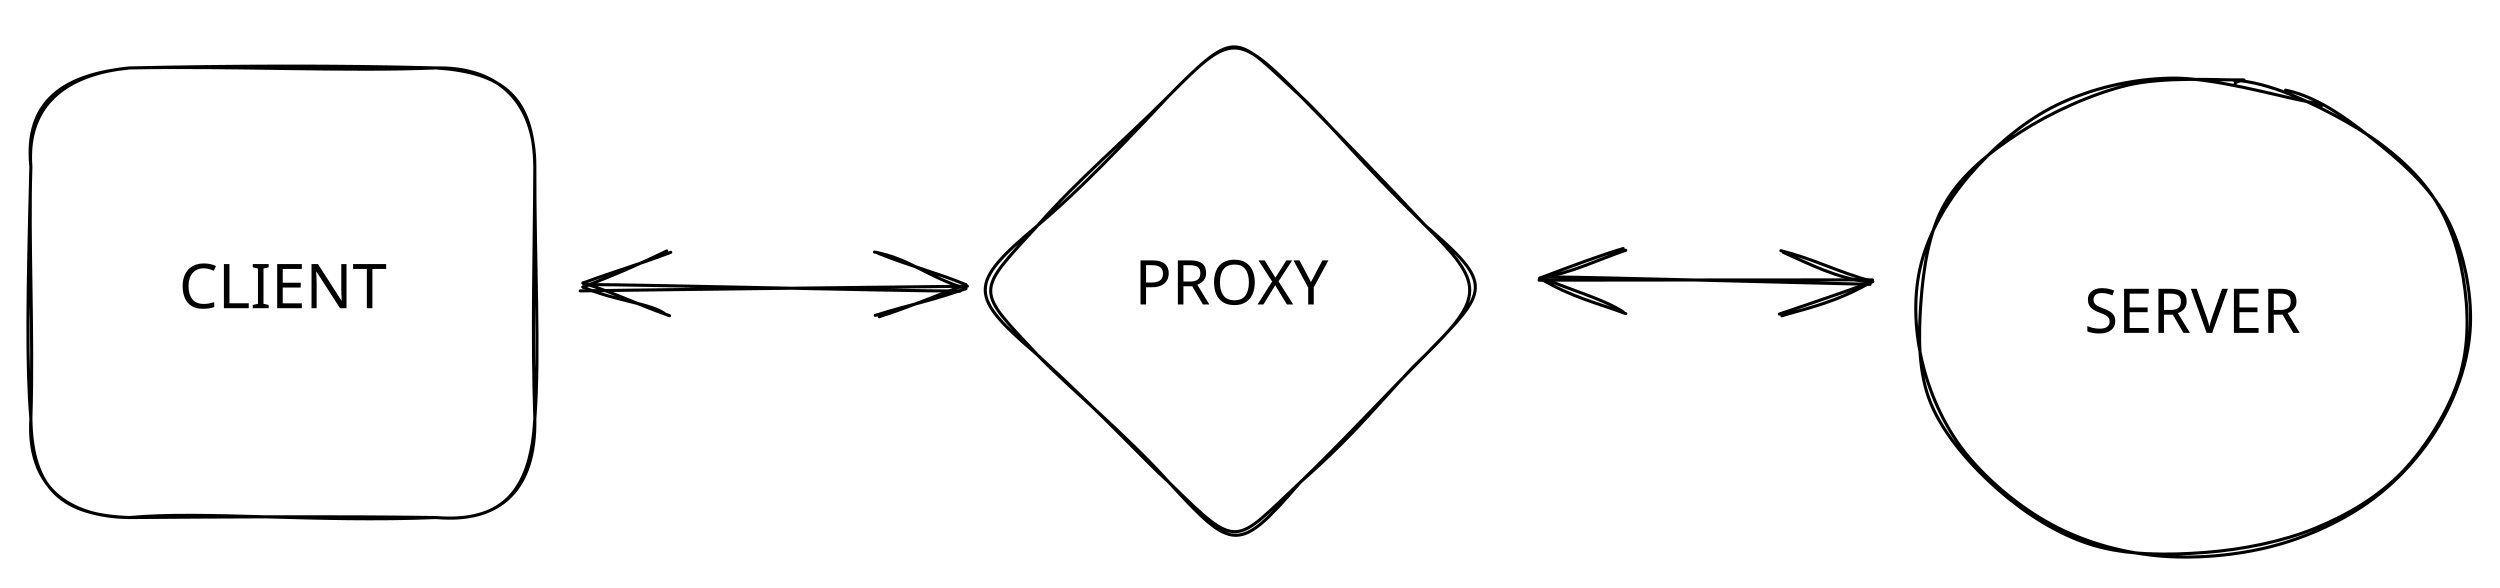
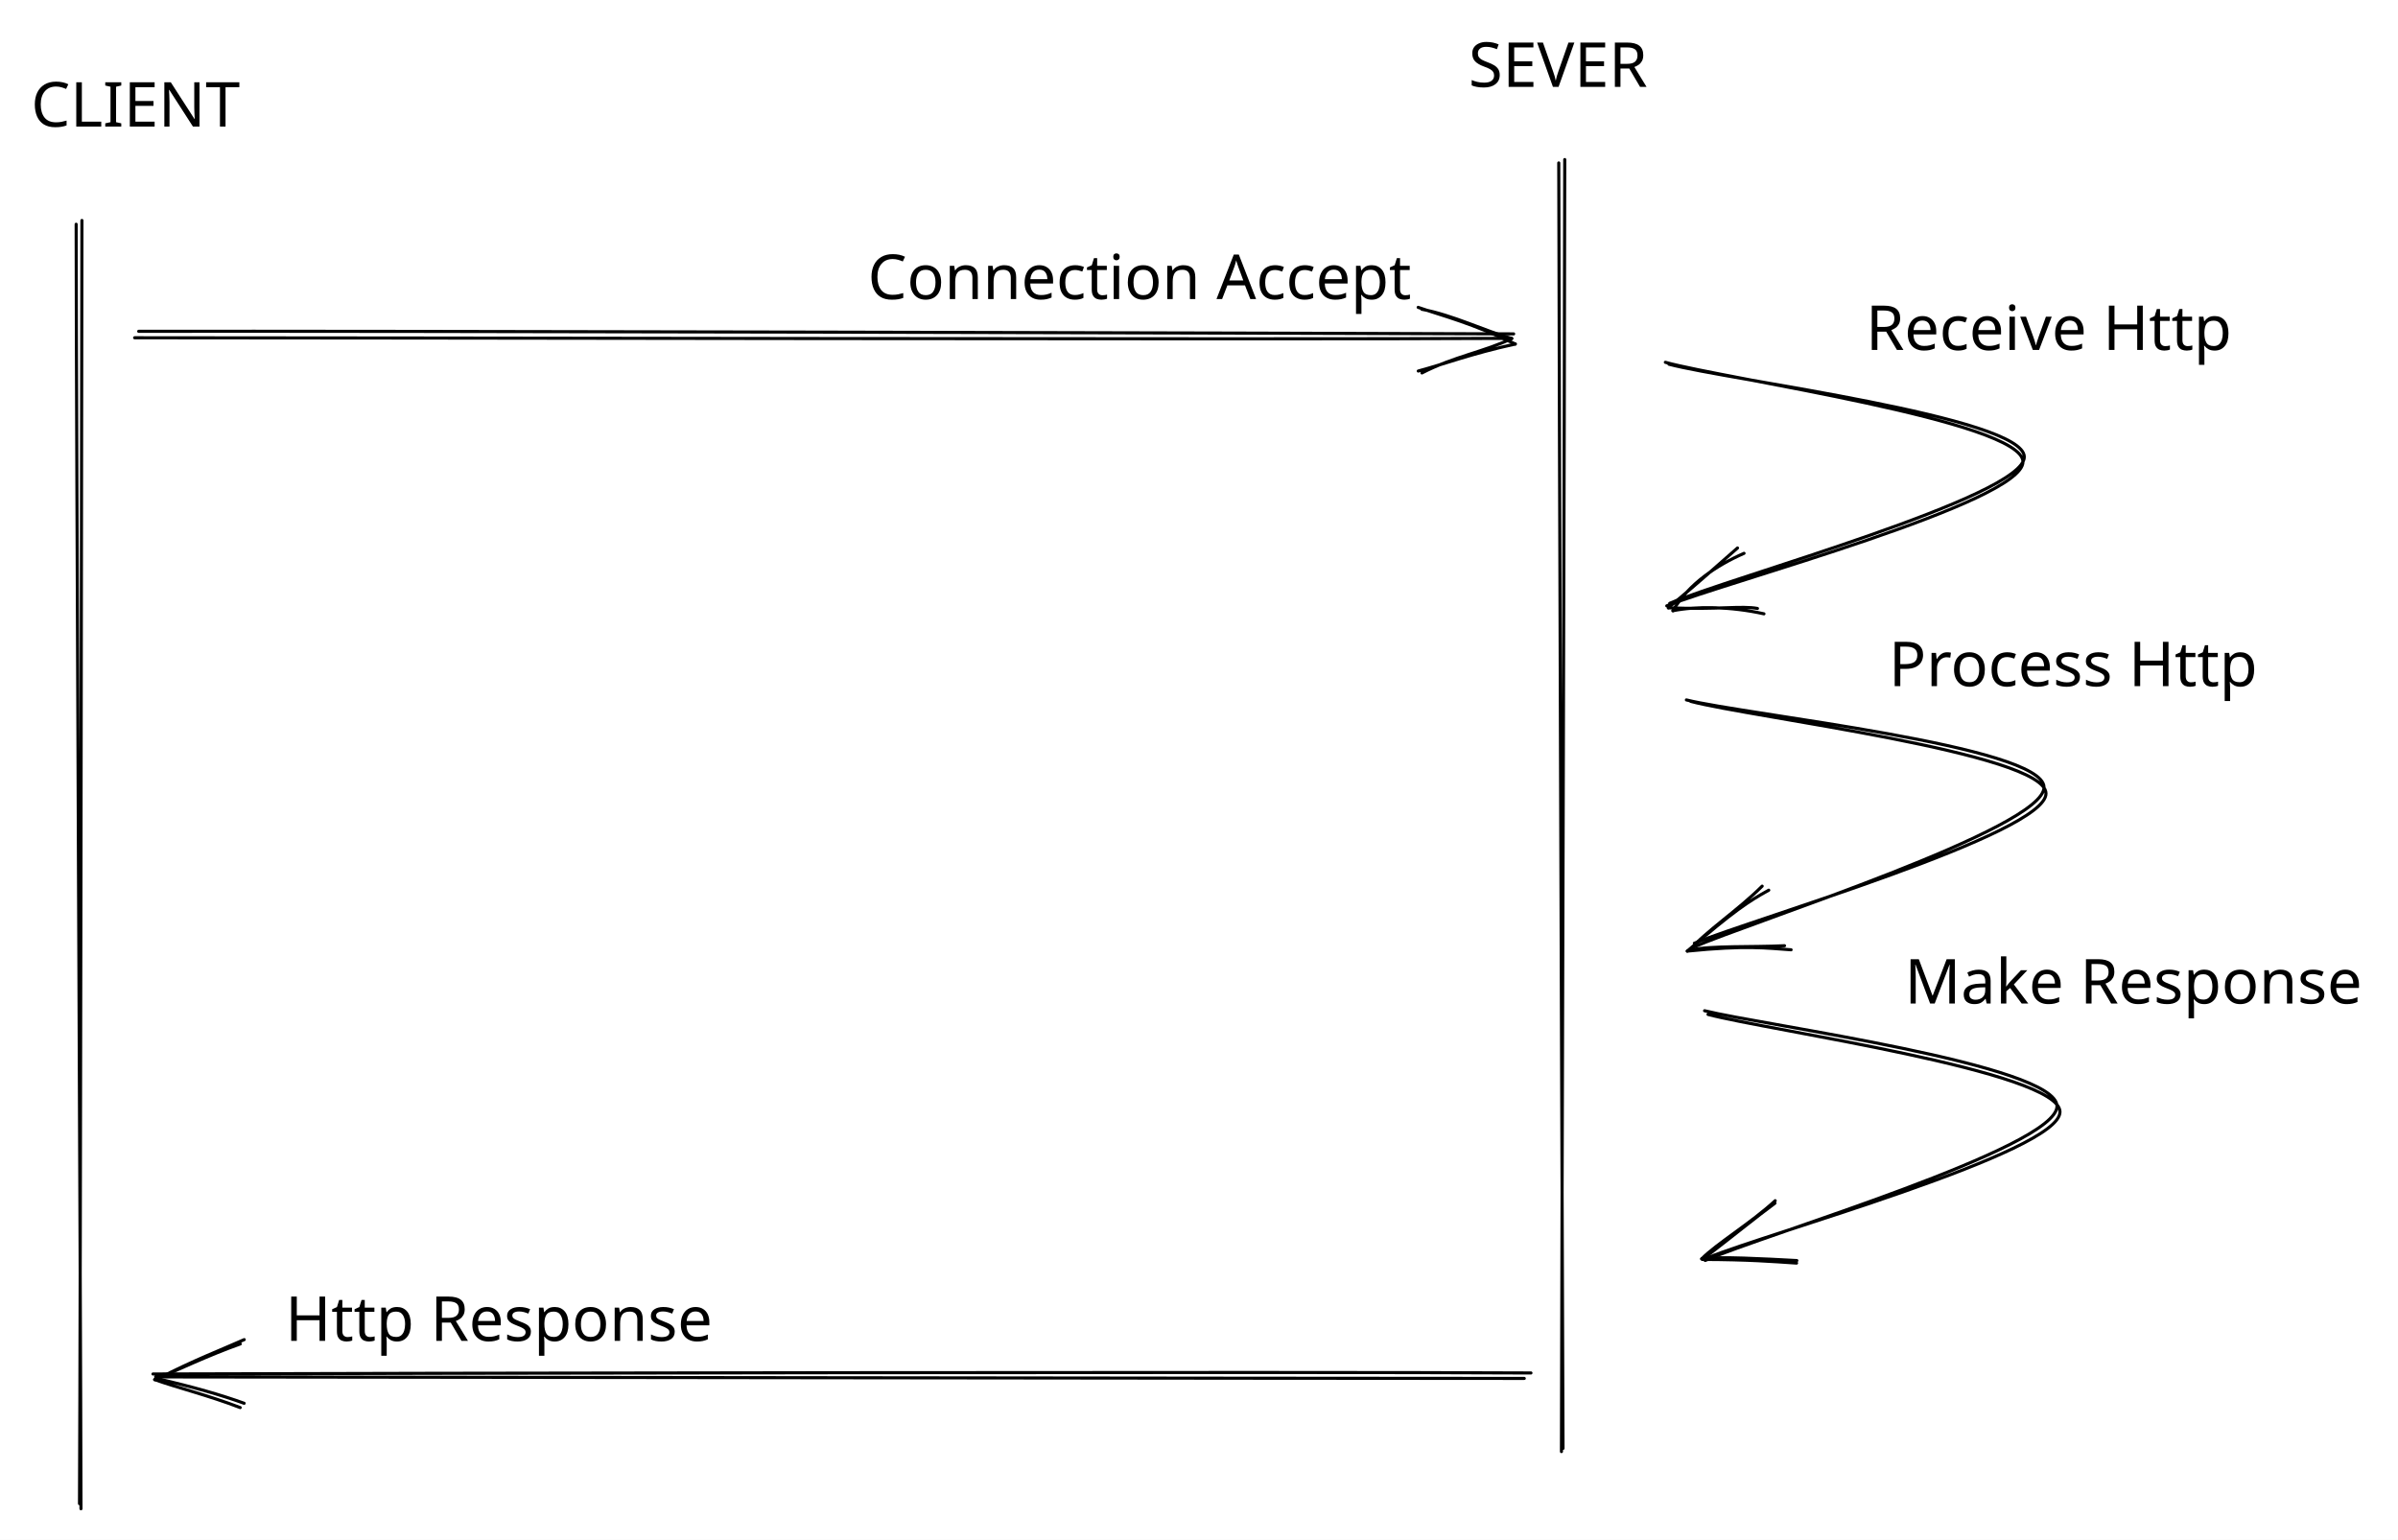
- <svg xmlns="http://www.w3.org/2000/svg" version="1.1" viewBox="0 0 809.6 190.4" width="809.6" height="190.4">
+ <svg xmlns="http://www.w3.org/2000/svg" version="1.1" viewBox="0 0 772.695 496.307" width="772.695" height="496.307">
  
-   eyJ2ZXJzaW9uIjoiMSIsImVuY29kaW5nIjoiYnN0cmluZyIsImNvbXByZXNzZWQiOnRydWUsImVuY29kZWQiOiJ4nN1YW1PbRlx1MDAxOH3nV3ic16Ds/ZK3XHUwMDAwTobSglx1MDAwN2hcdO1kmI0k26plSUhyuGT47/0kXHUwMDFi62Y5dlx1MDAxMlxct1xmXHUwMDAz9l7P7p7znW/3616n001cdTAwMWZcIrf7ttN1723je05s7rqvs/Ivbpx4YVx1MDAwMFUk/56E09jOW47SNErevnljoshcdTAwMWF66ecwXHUwMDFjW3Y4mXVzfXfiXHUwMDA2aVx1MDAwMlxy/4Lvnc7X/G9poti1U1x1MDAxM1xmfTfvkFdcdTAwMTVzMVQvPFxyg3xagokgXHUwMDFhSV608JIjmC51XHUwMDFkqFx1MDAxZVx1MDAxOD9xi5qsqOtccsJBz1xm749vXCKNbydfeuc47Fx1MDAxNbNcdTAwMGU8379IXHUwMDFm/NmijD2axiVMSVx1MDAxYYdj98pz0lx1MDAxMdTjWvmiX1x1MDAxMsKmXHUwMDE1veJwOlx1MDAxY1x1MDAwNW6SVPqEkbG99CErQ1x1MDAwNfzZJrztXHUwMDE0JffZOqW2XGJCXGJcdTAwMTOCJKKY8EV1Nlx1MDAwMKHUXHUwMDEyUI1cdTAwMDRGlGMuSFxy2WHoh3GG7Fx1MDAxNcp/XG5sn409XHUwMDFlXHUwMDAywMBZtEljXHUwMDEzJJGJ4cSKdnfPa1x1MDAxNtTCWmuFhdKMXHUwMDAzlEWTketcckdp1obxVjhufjBcdTAwMThcdK4olaWaXGZEdOzkXHUwMDFj+VTeusCZb90zaVxu2tB5yVOxnKx9r063MuUqtEvd+2KNJZJwyX+ZTN2r5MKNP1x1MDAxZXqXp4np33RcdTAwMTftnl4vXHUwMDFmdtZ5f19p++TkXGZdXHUwMDBiffL3ZVx1MDAxYf02PjuozvI8v4nj8K407vxTsf5p5JhcdTAwMTmXsZCSXHUwMDExKiRsfkFcdTAwMGXfXHUwMDBixlBcdTAwMTlMfb8oXHUwMDBi7XFB/71cdTAwMTLghuwq6y8pXHUwMDBl43bFUVxyMFx1MDAxNCNrK275Zu644ihBlso4TFx1MDAxMceSS1VcdTAwMTWcplx1MDAxNstqNeacSMrYi1x0TqGmwIioXHUwMDBiilGkXHUwMDA10lxcbaCnXG5pXHUwMDFhwlnFQaE5p1x1MDAxYnCwOOswSC+8x5xIqFL63kw8/6FyXFw5OWF7XHUwMDBlfz3unV6WdzBxYc5sXHUwMDEwrCqt3/neMKNv14ZVuHGF2alcdTAwMDdWtmgw8Vx1MDAxY6dsNjZAMDBmfLyOSYSxN/RcdTAwMDLjX1ZcdTAwMTGulJrr+16ULPe3VrVhxVx0XCKSULa22vy7o/ji8spV2p3cjk6Sy9G1xruuNqV07lx1MDAxOEAtgpGmNbVRkWtcdTAwMTErilx1MDAxMWdCqVx1MDAxN1NcdTAwMWJuN9rC3jhvs8Bne9NcdTAwMDBZYSo3kWPT3shL2dv9+OhcdTAwMDY/fGZJXHUwMDEwTXs3XHUwMDBm1GYjf7Cuvamr3snp5FxivT85/3A9VPtcdTAwMDfk6IP8afamOCqZz9btXHLSXHUwMDFiODvITdTaglu+mTsuOE21JYHnXGaCXHUwMDBiXHUwMDAz42BcdTAwMTXBUYS3ZW9Sr2NvWb7IKadcdTAwMTRtIKhcdTAwMWbwN6a52ICEP+ZvXHUwMDE3vfM/eudb9bdvmETd3+ZcYldqzfHMJFxmnKX+xlvlppDCislccuT2+DjAv/dcdTAwMWbxrTk0av/uz16fvme7Ljeuqlx1MDAwMiNcdTAwMDRv78KmmlxuXHUwMDAzorfZ3FxccVx1MDAwNIFcdTAwMTNcdTAwMGKB+CaK26KFnfc/9kdcdTAwMDZcdTAwMGbT5JGdRbdcdTAwMTifOlx1MDAwN2xcdTAwMGI3tP+9Nba+tTAhpGJcdTAwMWJkosuPaMeVKmjtaUWTVqX8ZKVcbtFcdTAwMTRq01xuXHUwMDAxXHUwMDA2x1hvy1xupShnsS9thf3zs4/XW3XCb9hJ3Vx0Z1x1MDAwMFcqa6bsZTYo26SlJSVcXMDNZm1trY5gO6otxpVF4eJcdTAwMDT3Oy2YYvWkk1VuefrFhFx1MDAwNlqu4KBLXHUwMDFjXHUwMDEy1XWH4WqAMVeSbaC77zLElVx1MDAxZVx1MDAwMJ7Mv0eOSWri9MBcdTAwMGJcdTAwMWMvXHUwMDE4VoHNXHUwMDFm59d5+MhcdTAwMDVsTzOU+8hCXHUwMDA0aymV5kRLXHUwMDA2cVOJUruhiXLYjeW6gfNtXHUwMDE4q1VZglx1MDAwMShcdTAwMTBcdTAwMDNbXHUwMDEykENRSeFcdTAwMTc1UVx1MDAxMIszpCDJopJhxFx1MDAxNGJcclS+SdLDcDLxUtjvfuhcdTAwMDVpfV/zXHJ8l2l75Fx1MDAxYWeJ0GFhq6qjbNBqwlN86lx1MDAxNHzLvyw+f3q9tHU7g2vd98r/N49YrYk7h+xVK6HWj1irc6NcdTAwMWSNWFIoK3twV1JqostcdTAwMGZPs4hFWuLZT49YSORcdTAwMTdywlx1MDAxOGaQmS95lWpcdTAwMDQszoHt2fPhv1x1MDAxYa82zFk3jVdrXHUwMDA3iixeUco0RVRn5oKUxqVm83BFLUUhkGRcdTAwMGb+XHUwMDAySYK/L3qtvl1Xolx1MDAxN1x1MDAwNixUU40wXHUwMDE1KJu2iYlbRFxuXHUwMDAx0JFQSDDSPJH/WvBqI3OtdzV27c3H65ooukiBZotcdTAwMDNcdTAwMDBee8481SxW3f3iuXdcdTAwMDdNnb1cdTAwMWHkP1lcdTAwMGWX72BcdTAwMTZ53Jz7T3tP/1x1MDAwMOeOiZMifQ==
+   eyJ2ZXJzaW9uIjoiMSIsImVuY29kaW5nIjoiYnN0cmluZyIsImNvbXByZXNzZWQiOnRydWUsImVuY29kZWQiOiJ4nO2aWVPbSFx1MDAxMMff+Vx1MDAxNC7ymtLOfeSNYFx1MDAxM67lMOBcdTAwMDS2UpQsy7awLFx0acCQVL77toRjyTJcdTAwMDbDXHUwMDFhoqXwXHUwMDAz2HOpNTO//neP9HOlVls1t5G7+qm26t44tu91Ynu0+jEtv3bjxFx1MDAwYlx1MDAwM6hcItnvJLyKnaxl35go+fTXX3ZcdTAwMTRZPc+0w3BgOeHwrpvru0M3MFx0NPxcdTAwMDd+12o/s7+FXHUwMDBi+V7gZm2z0vwyXHUwMDE4iXLpXlx1MDAxOGSXXHUwMDE0Wlx1MDAxMKZcdKeTXHUwMDA2XlKHK1x1MDAxObdcdTAwMDO1XdtP3LwmLVq93Klfb5ycsvONnc2t46C9edRcYlR+1a7n+0fm1r+7XHUwMDFm2+lfxVx1MDAwNZtcdTAwMTJcdTAwMTOHXHUwMDAz96vXMf3UrlL5pF9cdTAwMTLCfOW94vCq11x1MDAwZtwkmepcdTAwMTNGtuOZ2+z+0KTUXHUwMDBletlcdTAwMTh5yU060ZpMfmc9hLZcdTAwMDSCj8CIcsxcdTAwMDUpmbJcdTAwMWX6YZya8lx1MDAwMWWf3Ji27VxmemBR0Jm0MbFcdTAwMWQkkVx1MDAxZMPq5O1G45vMXHLpu16vb6CIYWIpXHUwMDE4XHUwMDE0K4pcdTAwMTFnQudcdTAwMTd3s3nHVDJcIlx0Z3lNesloq5Ot/vfizFx1MDAwNJ3xzPzeXHUwMDBl+YYg45JfufFp+0ZhI+VDXUVcdTAwMWT7btWxkJJhzMBcdTAwMDDBJ/WwuVx1MDAwNlBcdTAwMTlcXPl+Xlx1MDAxNjqDezZKYuzYfPaCjlx1MDAxN/TKXdygM6fGt1x1MDAxM7NcdTAwMWVcdTAwMGWHnlx1MDAwMTNcdTAwMGVCLzDlXHUwMDE22bhrcVx1MDAxY476rt25Z+S5dVE6XFxOTvrJv9XyNcp+TL5///h465m1zHuvXHUwMDE0/4/XYGFmXHRD5dLfzGpcIrRGanFkW5dOXHUwMDE4eOuHjbWDi+FXXHUwMDE4pH6rvlZcdTAwMWRZXHSIcq215FxccU1lvlx1MDAxM7P+7K5cdTAwMTbmgcFGXHUwMDE1XFyUXGZ7YYC5hdOrXHUwMDBizVx1MDAxNGGk4D3GXHUwMDAwXHUwMDBizVx1MDAwNVx1MDAxM0LIP1xuMEcqn5d3gO9tPbOWT1x1MDAwNNhOTb6XYMXLpVx1MDAxM9VVTCHGc+/+XHUwMDE4we1R3LrcO1nzv4ziTYxcdTAwMWIn58bVVSeYYmxcdTAwMTFAL5UyJpBmU1x1MDAwNFx1MDAxM8Qyx0kpXHUwMDE3XHUwMDFh/lx1MDAxNKqXTTBjdI4hXHUwMDEzonPLx1x1MDAwNFx1MDAwYqSkXHUwMDAyXHUwMDE1/oNcbowkIeDc/rdcdTAwMDCX0Vgqw3PXtNR7IYaNe2PuRVx1MDAxOONy6W+EsdSYXHUwMDEwTdniXHUwMDEwx6MwXGZks35B+uImulx1MDAwZZBcdTAwMWbu/qg6xFx1MDAxMNJYNPWOlEqlkSjF0ZJbLIVTY86JpOzlIMYyJ2GCLcld7JhbrpBS7GmR89QmforCXHUwMDEyXCJcYs5v+Vx0gHbDwFx1MDAxY3k/Mlx1MDAxZoGmSjfsoeffTq1Xtj1hftbDIHBcdTAwMWRcdTAwMDO7sLbmOG5kirOZuFkoXHT91FTHNd/rXHUwMDA1WaTpdqc3ufEgL51UmzDKayFeNDZcZlx1MDAxN2/NQFx1MDAxZcZez1x1MDAwYmz/eK5Rz0JtPmmEYaXJU9TSXHS6276X7Pp74f75aLBpr1x1MDAxZp9dVFx1MDAxZDRZXGL473rIXHUwMDE3Y6mQ1j2AXHUwMDEyXHUwMDE2jFx1MDAxM0y1elxylv6D2D2LpaNGq9GsXHUwMDAyP3eGPI9cdTAwMTkyj1x1MDAxOU5Am1x1MDAxOCzewszg07Pts3pjZN8kvdtYsmOB2vtVZ4ZIMecgJeuPdVaLKOIgVFKVXHJbXHUwMDFlUOqeJPFcdTAwMWWgXHUwMDE4I1xi0tlC6v52gFrf3WrsXHUwMDFkV4GosSVcdTAwMGZcIjU3a8N8vlx1MDAxMCGuiVwiaHGoviHjJ/u8fWT0mez96DpqONyoOlSQmU5hXHUwMDA0XuS1zkoxZlx1MDAxNtKQdWGkXHUwMDA0YvBtXHUwMDE2K6ksxVx1MDAxOKZcdTAwMDKBYlx1MDAxMqBpNlx1MDAwMqTQW1L8XHUwMDA0yN4zt9fL3OYvcvqhyOKSUFxmLj09JFGPjmZhRYBLXHUwMDAxeifSQVVxtJnNklx1MDAwZrdS/P9U5WWqXFw4yVx1MDAwYlx1MDAxNXhcdMGQWDxcXG06p+jWadJLf7R/XHUwMDExXHUwMDFjtm7WSL3yx7NK5FOQ9dD4tY5zMFkoXHUwMDEzXHUwMDA0TyUxppK+xfC16Tqud+3WNo2JqqC5U/Y8T3lJQXdKUFx1MDAwMbxcdTAwMTSmWcmFmWrF3tDpNJvx6Tn53Oy3LjbVaFB5pjC2qJJcXFxiisFpXHUwMDE1tlPan1x1MDAxMmxpXHUwMDAxXkwgqsDjaf5yhC1Dh7GWXHUwMDFhqCgmIe9C/C7Ey1x1MDAxNWKM5zpccoIyLdZocSVcdTAwMWVcXDh0KFojI3uX6/7BZVwidr5tV95rSP6Q10DIwuA1XHUwMDE05ShdXHUwMDAw8nJcdTAwMGZKcSHkfjBcdTAwMGKG3SZha71BWT6IQ1x1MDAwNyyujCxP2fNMWS6cbcw8XHUwMDAzXHUwMDExXGZjxFxuZ7ePXHUwMDExRnZ6zlV/u3s4wrSL2t2T+tX+YeVcdMPCYppzoFx1MDAwM+6Y62nCXHUwMDE4YVx1MDAxNuFcdTAwMTTUXHUwMDBlpcc7Qr4gYUvRZUI1Rax4vvyuy++6vFxcXS6ekpW9XHUwMDA2XHUwMDA0+pxzQlx1MDAxN4/mR2u7hFx1MDAxZfFcdTAwMTPaMu4p2vpCqeFu5b2GQlx1MDAwZnlcckQsxlx1MDAxOUKCI0hs5Fx1MDAwYj7twYWHoVx1MDAwZugywYwhjih6i/ny3/bArTXdJFxug8StgjJPXHUwMDFi9DxpZnjuXHUwMDFiRlhgTECdXHUwMDBiT/pcdTAwMWWD7GhrnzZcdDqhfPvysq72doM91ag6ZFx1MDAxNHNLUY1cdTAwMDR4SXCIePr1XHUwMDA04MtcdTAwMTIwXGKTMFx1MDAxZrxcdTAwMTifVuFcdTAwMTUjhZVUVP7Z9FipQvRWRVx1MDAxOS5v/1d7S/BV3jCidG50zTCEk1x1MDAwNPPFXHQ+PXXOb1VMjzfaQYtuRds7jd2w8lx1MDAwNHNlyblvXHTy8TuERDLBp569LV8l87FcdTAwMWbKXtP3kYmEXHUwMDEw5lx1MDAxNVRcdTAwMTJCdfDir6eSaZpYKZWcNuiOsJUxsat2XHUwMDE0XHUwMDFkXHUwMDE5mK+JX4SV8Drjm86HXb323NHn2d3woZt90lEzalM+3MzJ/lr59S9HY7LdIn0=
  <defs>
    <style class="style-fonts">
      @font-face {
        font-family: "Virgil";
        src: url("https://unpkg.com/@excalidraw/excalidraw@0.14.2/dist/excalidraw-assets/Virgil.woff2");
      }
      @font-face {
        font-family: "Cascadia";
        src: url("https://unpkg.com/@excalidraw/excalidraw@0.14.2/dist/excalidraw-assets/Cascadia.woff2");
      }
    </style>
  </defs>
-   <rect x="0" y="0" width="809.6" height="190.4" fill="#ffffff" />
-   <g stroke-linecap="round" transform="translate(10 22) rotate(0 81.59999 72.8)">
-     <path d="M32 0 M32 0 C66.09 -0.65, 102.23 1.19, 131.2 0 M32 0 C64.94 -0.72, 99.07 -0.85, 131.2 0 M131.2 0 C151.52 -0.41, 163.29 11.19, 163.2 32 M131.2 0 C152.81 1.41, 162.83 9.28, 163.2 32 M163.2 32 C163.12 62.76, 164.82 91.85, 163.2 113.6 M163.2 32 C163.09 58.08, 162.24 85.75, 163.2 113.6 M163.2 113.6 C163.63 136.52, 152.08 147.48, 131.2 145.6 M163.2 113.6 C161.99 135.41, 154.08 147.45, 131.2 145.6 M131.2 145.6 C92.68 147.2, 55.69 143.39, 32 145.6 M131.2 145.6 C97.24 145.15, 62.66 145.4, 32 145.6 M32 145.6 C10.21 144.9, 0.36 136.53, 0 113.6 M32 145.6 C12.23 145.43, -1.35 135.79, 0 113.6 M0 113.6 C-1.43 96.5, -1.09 73.93, 0 32 M0 113.6 C0.87 85.15, -0.8 56.16, 0 32 M0 32 C-1.59 11.33, 12.34 1.84, 32 0 M0 32 C-2.26 10.23, 11.24 2.06, 32 0" stroke="#000000" stroke-width="1" fill="none" />
-   </g>
-   <g transform="translate(51.59999 81.8) rotate(0 40 13)">
-     <text x="40" y="18" font-family="Virgil, Segoe UI Emoji" font-size="20px" fill="#000000" text-anchor="middle" style="white-space: pre;" direction="ltr">CLIENT</text>
-   </g>
-   <g stroke-linecap="round" transform="translate(620.4 25.20001) rotate(0 89.60001 77.59999)">
-     <path d="M119.77 4 C130.94 6.21, 142.04 14.98, 150.84 22.1 C159.65 29.22, 167.82 37.1, 172.61 46.73 C177.41 56.36, 180.02 69.15, 179.63 79.88 C179.25 90.61, 175.57 101.67, 170.28 111.1 C164.99 120.54, 157.04 129.73, 147.9 136.49 C138.76 143.26, 127.14 148.66, 115.46 151.7 C103.79 154.74, 89.8 155.94, 77.86 154.75 C65.93 153.56, 54.18 150.18, 43.85 144.58 C33.51 138.99, 22.85 130.06, 15.86 121.19 C8.88 112.31, 4.28 101.54, 1.93 91.34 C-0.42 81.15, -0.79 69.98, 1.78 60.02 C4.35 50.05, 10.02 40.1, 17.36 31.56 C24.69 23.02, 34.88 14.01, 45.77 8.76 C56.67 3.52, 69.58 0.34, 82.75 0.1 C95.91 -0.15, 116.72 5.7, 124.76 7.29 C132.8 8.87, 131.52 8.66, 130.97 9.59 M102.84 0.77 C114.3 1.24, 128.85 8.28, 139.37 14.2 C149.88 20.11, 159.59 27.81, 165.92 36.27 C172.24 44.72, 175.62 54.79, 177.31 64.9 C178.99 75.02, 179.29 86.52, 176.04 96.93 C172.79 107.34, 165.56 119.22, 157.8 127.37 C150.04 135.51, 140.15 141.42, 129.47 145.81 C118.8 150.2, 105.77 152.78, 93.73 153.7 C81.7 154.62, 68.42 154.69, 57.26 151.31 C46.09 147.93, 35.47 141.05, 26.74 133.42 C18.02 125.79, 9.09 115.64, 4.91 105.53 C0.73 95.42, 0.88 83.61, 1.66 72.77 C2.44 61.93, 4.21 49.66, 9.57 40.47 C14.92 31.29, 23.98 23.99, 33.81 17.64 C43.64 11.29, 56.9 5.23, 68.57 2.4 C80.23 -0.43, 98 0.76, 103.81 0.67 C109.62 0.59, 103.39 0.75, 103.42 1.9" stroke="#000000" stroke-width="1" fill="none" />
-   </g>
-   <g transform="translate(670.5 89.8) rotate(0 39.5 13)">
-     <text x="39.5" y="18" font-family="Virgil, Segoe UI Emoji" font-size="20px" fill="#000000" text-anchor="middle" style="white-space: pre;" direction="ltr">SERVER</text>
-   </g>
-   <g stroke-linecap="round" transform="translate(314.8 10) rotate(0 84 83.60001)">
-     <path d="M106.25 21 M106.25 21 C116.25 30.28, 124.67 41.43, 146.75 63 M106.25 21 C120.45 35.42, 134.51 49.86, 146.75 63 M146.75 63 C169.52 82.5, 167.21 84.01, 146.75 105 M146.75 63 C166.06 81.95, 165.85 86.18, 146.75 105 M146.75 105 C135.01 116.08, 127.1 127.94, 106.25 146.2 M146.75 105 C132.91 118.97, 118.96 134.07, 106.25 146.2 M106.25 146.2 C84.66 166.44, 86.54 168.56, 63.75 146.2 M106.25 146.2 C86.27 169.35, 84.54 168.79, 63.75 146.2 M63.75 146.2 C49.98 130.88, 31.8 115.93, 21.25 105 M63.75 146.2 C55.17 138.45, 46.69 128.52, 21.25 105 M21.25 105 C-1.12 85.76, -1.68 82.2, 21.25 63 M21.25 105 C0.98 83.41, 0.93 85.14, 21.25 63 M21.25 63 C34.1 48.35, 49.15 35.66, 63.75 21 M21.25 63 C30.2 55.38, 39.51 46.89, 63.75 21 M63.75 21 C86.16 -1.65, 85.08 1.57, 106.25 21 M63.75 21 C83.88 0.59, 85.62 0.19, 106.25 21" stroke="#000000" stroke-width="1" fill="none" />
-   </g>
-   <g transform="translate(365.8 80.60001) rotate(0 33 13)">
-     <text x="33" y="18" font-family="Virgil, Segoe UI Emoji" font-size="20px" fill="#000000" text-anchor="middle" style="white-space: pre;" direction="ltr">PROXY</text>
-   </g>
+   <rect x="0" y="0" width="772.695" height="496.307" fill="#ffffff" />
  <g stroke-linecap="round">
-     <g transform="translate(189.2 93.20001) rotate(0 61.2 0)">
-       <path d="M0.11 -1.06 C20.42 -1.01, 101.51 1.06, 121.73 1.06 M-1.29 1 C19.42 0.67, 103.24 -0.29, 124.08 -0.51" stroke="#000000" stroke-width="1" fill="none" />
-     </g>
-     <g transform="translate(189.2 93.20001) rotate(0 61.2 0)">
-       <path d="M26.72 -11.92 C22.11 -9.63, 10.36 -4.29, -0.4 -0.25 M28.01 -11.49 C18.14 -7.7, 8.84 -5.01, -0.39 -1.55" stroke="#000000" stroke-width="1" fill="none" />
-     </g>
-     <g transform="translate(189.2 93.20001) rotate(0 61.2 0)">
-       <path d="M26.35 8.6 C21.72 4.96, 10.07 4.38, -0.4 -0.25 M27.63 9.03 C17.82 5.65, 8.66 1.16, -0.39 -1.55" stroke="#000000" stroke-width="1" fill="none" />
-     </g>
-     <g transform="translate(189.2 93.20001) rotate(0 61.2 0)">
-       <path d="M94.25 8.94 C105.82 5.31, 110.36 4.79, 123.57 0.3 M95.53 9.37 C105.34 6.23, 115.78 1.81, 123.58 -1" stroke="#000000" stroke-width="1" fill="none" />
-     </g>
-     <g transform="translate(189.2 93.20001) rotate(0 61.2 0)">
-       <path d="M94.02 -11.58 C105.78 -9.28, 110.4 -3.88, 123.57 0.3 M95.3 -11.15 C105.25 -7.12, 115.78 -4.35, 123.58 -1" stroke="#000000" stroke-width="1" fill="none" />
+     <g transform="translate(25.19998 72.60001) rotate(0 0 206.4)">
+       <path d="M-0.66 -0.32 C-0.63 68.45, 0.79 345.02, 0.89 413.71 M1.2 -1.54 C1.08 67.43, 0.75 343.04, 0.42 412.06" stroke="#000000" stroke-width="1" fill="none" />
    </g>
  </g>
  <mask />
  <g stroke-linecap="round">
-     <g transform="translate(499.6 90.79999) rotate(0 53.20001 0)">
-       <path d="M-1.19 -0.07 C16.59 -0.12, 88.77 -0.15, 106.77 -0.17 M0.39 -1.16 C18.03 -1.02, 88.36 0.91, 106.01 1.28" stroke="#000000" stroke-width="1" fill="none" />
-     </g>
-     <g transform="translate(499.6 90.79999) rotate(0 53.20001 0)">
-       <path d="M26.87 -9.75 C18.02 -6.79, 9.28 -2.32, -0.95 -0.73 M26.05 -10.31 C19.23 -8.33, 9.09 -4.56, -0.34 -0.96" stroke="#000000" stroke-width="1" fill="none" />
-     </g>
-     <g transform="translate(499.6 90.79999) rotate(0 53.20001 0)">
-       <path d="M26.89 10.77 C18.02 7.4, 9.28 5.53, -0.95 -0.73 M26.07 10.22 C19.36 5.86, 9.21 3.31, -0.34 -0.96" stroke="#000000" stroke-width="1" fill="none" />
-     </g>
-     <g transform="translate(499.6 90.79999) rotate(0 53.20001 0)">
-       <path d="M77.45 11.46 C86.06 8.86, 94.8 7.19, 106.24 0.62 M76.63 10.91 C87.38 7.2, 94.68 4.85, 106.86 0.4" stroke="#000000" stroke-width="1" fill="none" />
-     </g>
-     <g transform="translate(499.6 90.79999) rotate(0 53.20001 0)">
-       <path d="M77.95 -9.05 C86.42 -5.33, 95 -0.66, 106.24 0.62 M77.13 -9.61 C87.61 -7, 94.76 -3.02, 106.86 0.4" stroke="#000000" stroke-width="1" fill="none" />
+     <g transform="translate(502.8 52.59999) rotate(0 0 207.6)">
+       <path d="M-0.53 -0.08 C-0.44 69.11, 0.59 344.97, 0.84 414.25 M1.4 -1.17 C1.37 68.22, 0.45 346.18, 0.34 415.28" stroke="#000000" stroke-width="1" fill="none" />
    </g>
  </g>
  <mask />
+   <g stroke-linecap="round">
+     <g transform="translate(44.40002 107.8) rotate(0 221.6 0)">
+       <path d="M0.29 -1.01 C74.27 -1.16, 369.45 -0.44, 443.34 -0.18 M-1.02 1.07 C72.86 1.05, 368.45 1.7, 442.47 1.26" stroke="#000000" stroke-width="1" fill="none" />
+     </g>
+     <g transform="translate(44.40002 107.8) rotate(0 221.6 0)">
+       <path d="M412.6 11.79 C421.16 9.51, 429.54 6.23, 443.86 3.09 M413.78 12.41 C423.83 7.18, 434.49 5.39, 442.72 1.31" stroke="#000000" stroke-width="1" fill="none" />
+     </g>
+     <g transform="translate(44.40002 107.8) rotate(0 221.6 0)">
+       <path d="M412.57 -8.73 C421.26 -5.74, 429.65 -3.75, 443.86 3.09 M413.76 -8.11 C423.62 -6.3, 434.29 -1.05, 442.72 1.31" stroke="#000000" stroke-width="1" fill="none" />
+     </g>
+   </g>
+   <mask />
+   <g transform="translate(279.5999 78.40001) rotate(0 88.5 12.5)">
+     <text x="0" y="18" font-family="Virgil, Segoe UI Emoji" font-size="20px" fill="#000000" text-anchor="start" style="white-space: pre;" direction="ltr">Connection Accept</text>
+   </g>
+   <g transform="translate(473.2 10) rotate(0 32.5 12.5)">
+     <text x="0" y="18" font-family="Virgil, Segoe UI Emoji" font-size="20px" fill="#000000" text-anchor="start" style="white-space: pre;" direction="ltr">SEVER</text>
+   </g>
+   <g transform="translate(10 22.8) rotate(0 40 12.5)">
+     <text x="0" y="18" font-family="Virgil, Segoe UI Emoji" font-size="20px" fill="#000000" text-anchor="start" style="white-space: pre;" direction="ltr">CLIENT</text>
+   </g>
+   <g stroke-linecap="round">
+     <g transform="translate(537.2 116.6) rotate(0 57.04871 39.42207)">
+       <path d="M0.58 0.8 C19.73 5.91, 115.04 17.82, 115.08 30.67 C115.12 43.51, 19.85 69.64, 0.82 77.87 M-0.58 0.18 C18.48 5.5, 114.58 19.17, 114.65 32.25 C114.73 45.34, 18.8 71.04, -0.13 78.68" stroke="#000000" stroke-width="1" fill="none" />
+     </g>
+     <g transform="translate(537.2 116.6) rotate(0 57.04871 39.42207)">
+       <path d="M24.77 61.75 C16.12 65.52, 6.87 71.6, 1.87 80.25 M22.67 60.03 C18.81 63.37, 12.62 69, 0.39 79.32" stroke="#000000" stroke-width="1" fill="none" />
+     </g>
+     <g transform="translate(537.2 116.6) rotate(0 57.04871 39.42207)">
+       <path d="M31.19 81.25 C20.5 78.86, 9.21 78.75, 1.87 80.25 M29.1 79.52 C23.98 78.58, 16.39 79.94, 0.39 79.32" stroke="#000000" stroke-width="1" fill="none" />
+     </g>
+   </g>
+   <mask />
+   <g transform="translate(601.2 94.80003) rotate(0 63.5 12.5)">
+     <text x="0" y="18" font-family="Virgil, Segoe UI Emoji" font-size="20px" fill="#000000" text-anchor="start" style="white-space: pre;" direction="ltr">Receive Http</text>
+   </g>
+   <g stroke-linecap="round">
+     <g transform="translate(544.5875 224.9603) rotate(0 57.04871 39.42207)">
+       <path d="M0.18 1.1 C19.46 6.27, 114.48 17.78, 114.68 30.77 C114.88 43.76, 20.36 71.21, 1.38 79.06 M-1.19 0.64 C18.08 5.44, 113.73 15.44, 114.04 28.75 C114.36 42.06, 19.59 72.21, 0.71 80.49" stroke="#000000" stroke-width="1" fill="none" />
+     </g>
+     <g transform="translate(544.5875 224.9603) rotate(0 57.04871 39.42207)">
+       <path d="M25.35 61.97 C18.92 65.52, 14.08 68.66, -0.9 81.6 M23.23 60.66 C15.42 68.47, 5.11 75.2, -0.14 81.29" stroke="#000000" stroke-width="1" fill="none" />
+     </g>
+     <g transform="translate(544.5875 224.9603) rotate(0 57.04871 39.42207)">
+       <path d="M32.55 81.18 C24.62 80.64, 18.24 79.67, -0.9 81.6 M30.43 79.87 C19.99 80.39, 6.92 79.76, -0.14 81.29" stroke="#000000" stroke-width="1" fill="none" />
+     </g>
+   </g>
+   <mask />
+   <g transform="translate(608.5875 203.1603) rotate(0 65.5 12.5)">
+     <text x="0" y="18" font-family="Virgil, Segoe UI Emoji" font-size="20px" fill="#000000" text-anchor="start" style="white-space: pre;" direction="ltr">Process Http</text>
+   </g>
+   <g stroke-linecap="round">
+     <g transform="translate(549.6955 327.254) rotate(0 57.04871 39.42207)">
+       <path d="M0.67 -0.28 C19.48 4.78, 114.07 18.07, 114.08 31.13 C114.09 44.19, 19.72 70.25, 0.75 78.09 M-0.44 -1.47 C18.11 3.16, 113.09 15.89, 113.12 29.3 C113.16 42.72, 18.6 70.75, -0.25 79.02" stroke="#000000" stroke-width="1" fill="none" />
+     </g>
+     <g transform="translate(549.6955 327.254) rotate(0 57.04871 39.42207)">
+       <path d="M22.32 59.76 C14.64 66.88, 3.25 73.76, -1.36 78.5 M22.23 60.57 C16.08 65.12, 10.72 69.55, -1.12 78.69" stroke="#000000" stroke-width="1" fill="none" />
+     </g>
+     <g transform="translate(549.6955 327.254) rotate(0 57.04871 39.42207)">
+       <path d="M29.29 79.06 C18.69 78.5, 4.52 77.68, -1.36 78.5 M29.2 79.87 C21.2 79.35, 14.02 78.74, -1.12 78.69" stroke="#000000" stroke-width="1" fill="none" />
+     </g>
+   </g>
+   <mask />
+   <g transform="translate(613.6955 305.454) rotate(0 74.5 12.5)">
+     <text x="0" y="18" font-family="Virgil, Segoe UI Emoji" font-size="20px" fill="#000000" text-anchor="start" style="white-space: pre;" direction="ltr">Make Response</text>
+   </g>
+   <g stroke-linecap="round">
+     <g transform="translate(49.03905 443.61) rotate(0 221.6 0)">
+       <path d="M1.12 0.2 C74.83 0.29, 368.62 0.68, 442.12 0.69 M0.25 -0.74 C74.32 -1, 370.23 -1.48, 444.27 -1.07" stroke="#000000" stroke-width="1" fill="none" />
+     </g>
+     <g transform="translate(49.03905 443.61) rotate(0 221.6 0)">
+       <path d="M29.66 -11.82 C22.26 -8.52, 13.29 -5.13, 1.82 0.81 M28.39 -10.43 C18.31 -6.86, 7.98 -1.93, 0.81 1.08" stroke="#000000" stroke-width="1" fill="none" />
+     </g>
+     <g transform="translate(49.03905 443.61) rotate(0 221.6 0)">
+       <path d="M29.63 8.7 C22.23 6.02, 13.26 3.44, 1.82 0.81 M28.36 10.09 C18.18 6.17, 7.86 3.61, 0.81 1.08" stroke="#000000" stroke-width="1" fill="none" />
+     </g>
+   </g>
+   <mask />
+   <g transform="translate(91.90002 414.2) rotate(0 71.5 12.5)">
+     <text x="0" y="18" font-family="Virgil, Segoe UI Emoji" font-size="20px" fill="#000000" text-anchor="start" style="white-space: pre;" direction="ltr">Http Response</text>
+   </g>
</svg>
